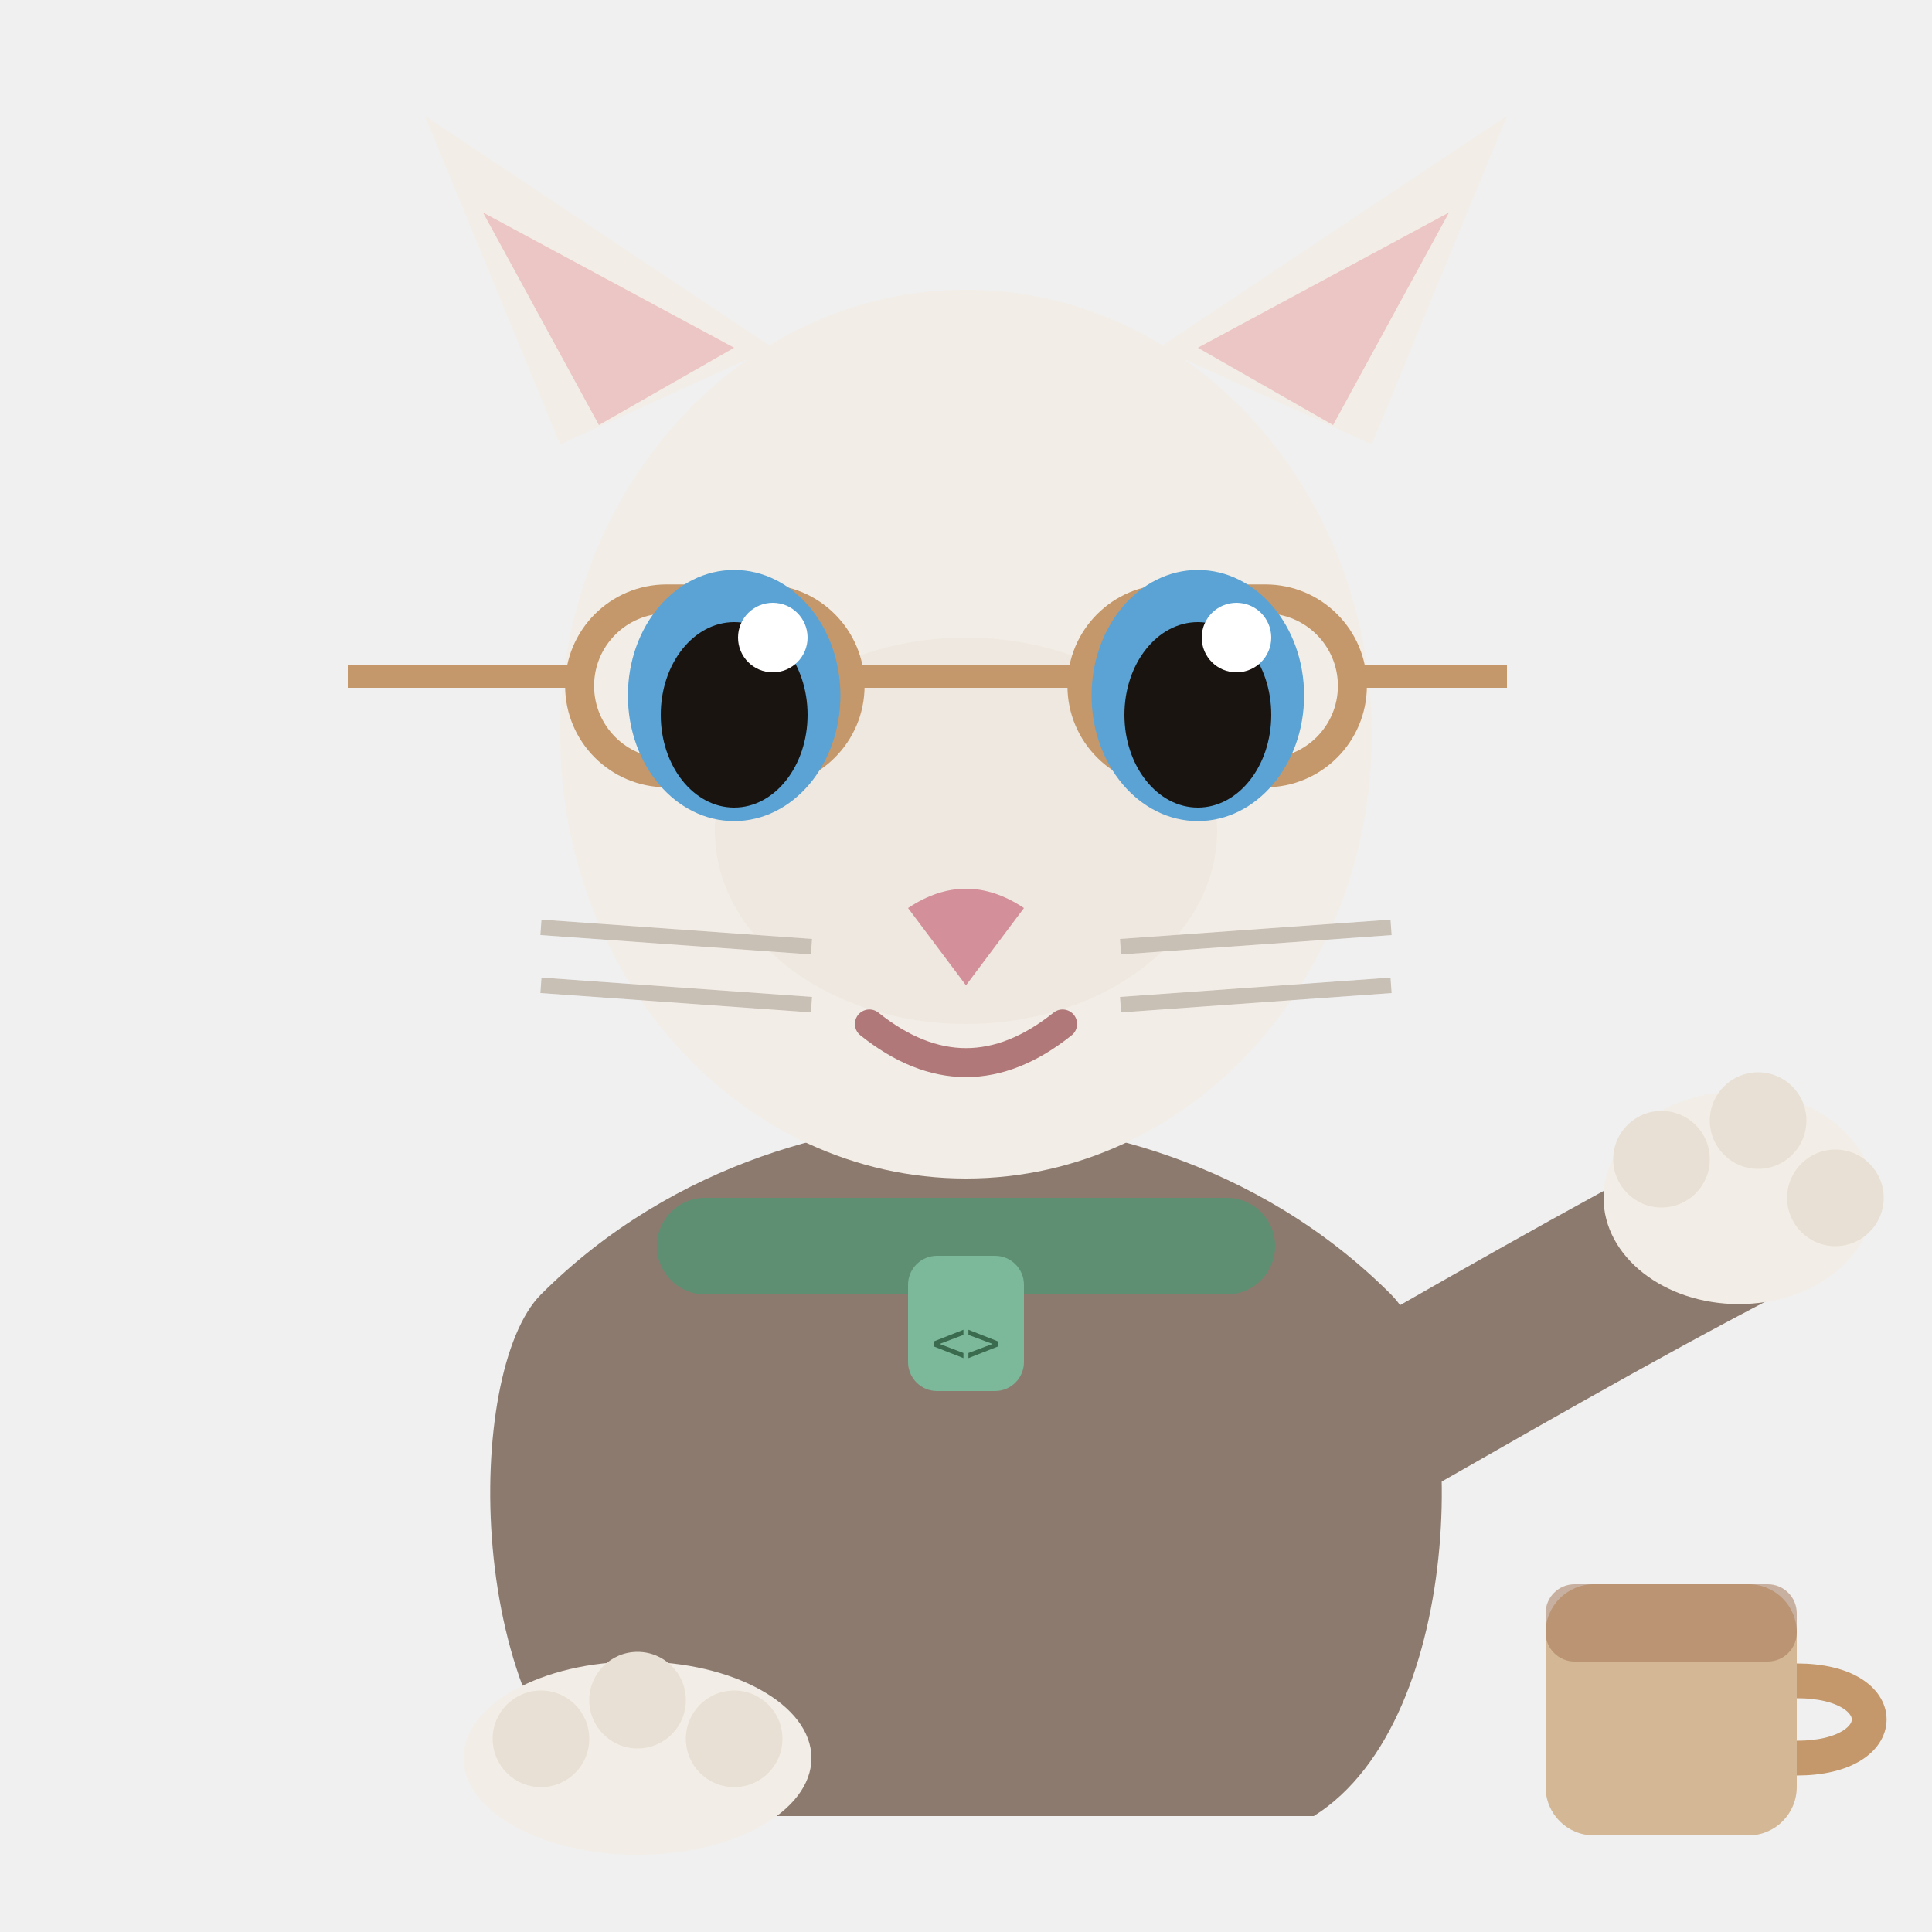
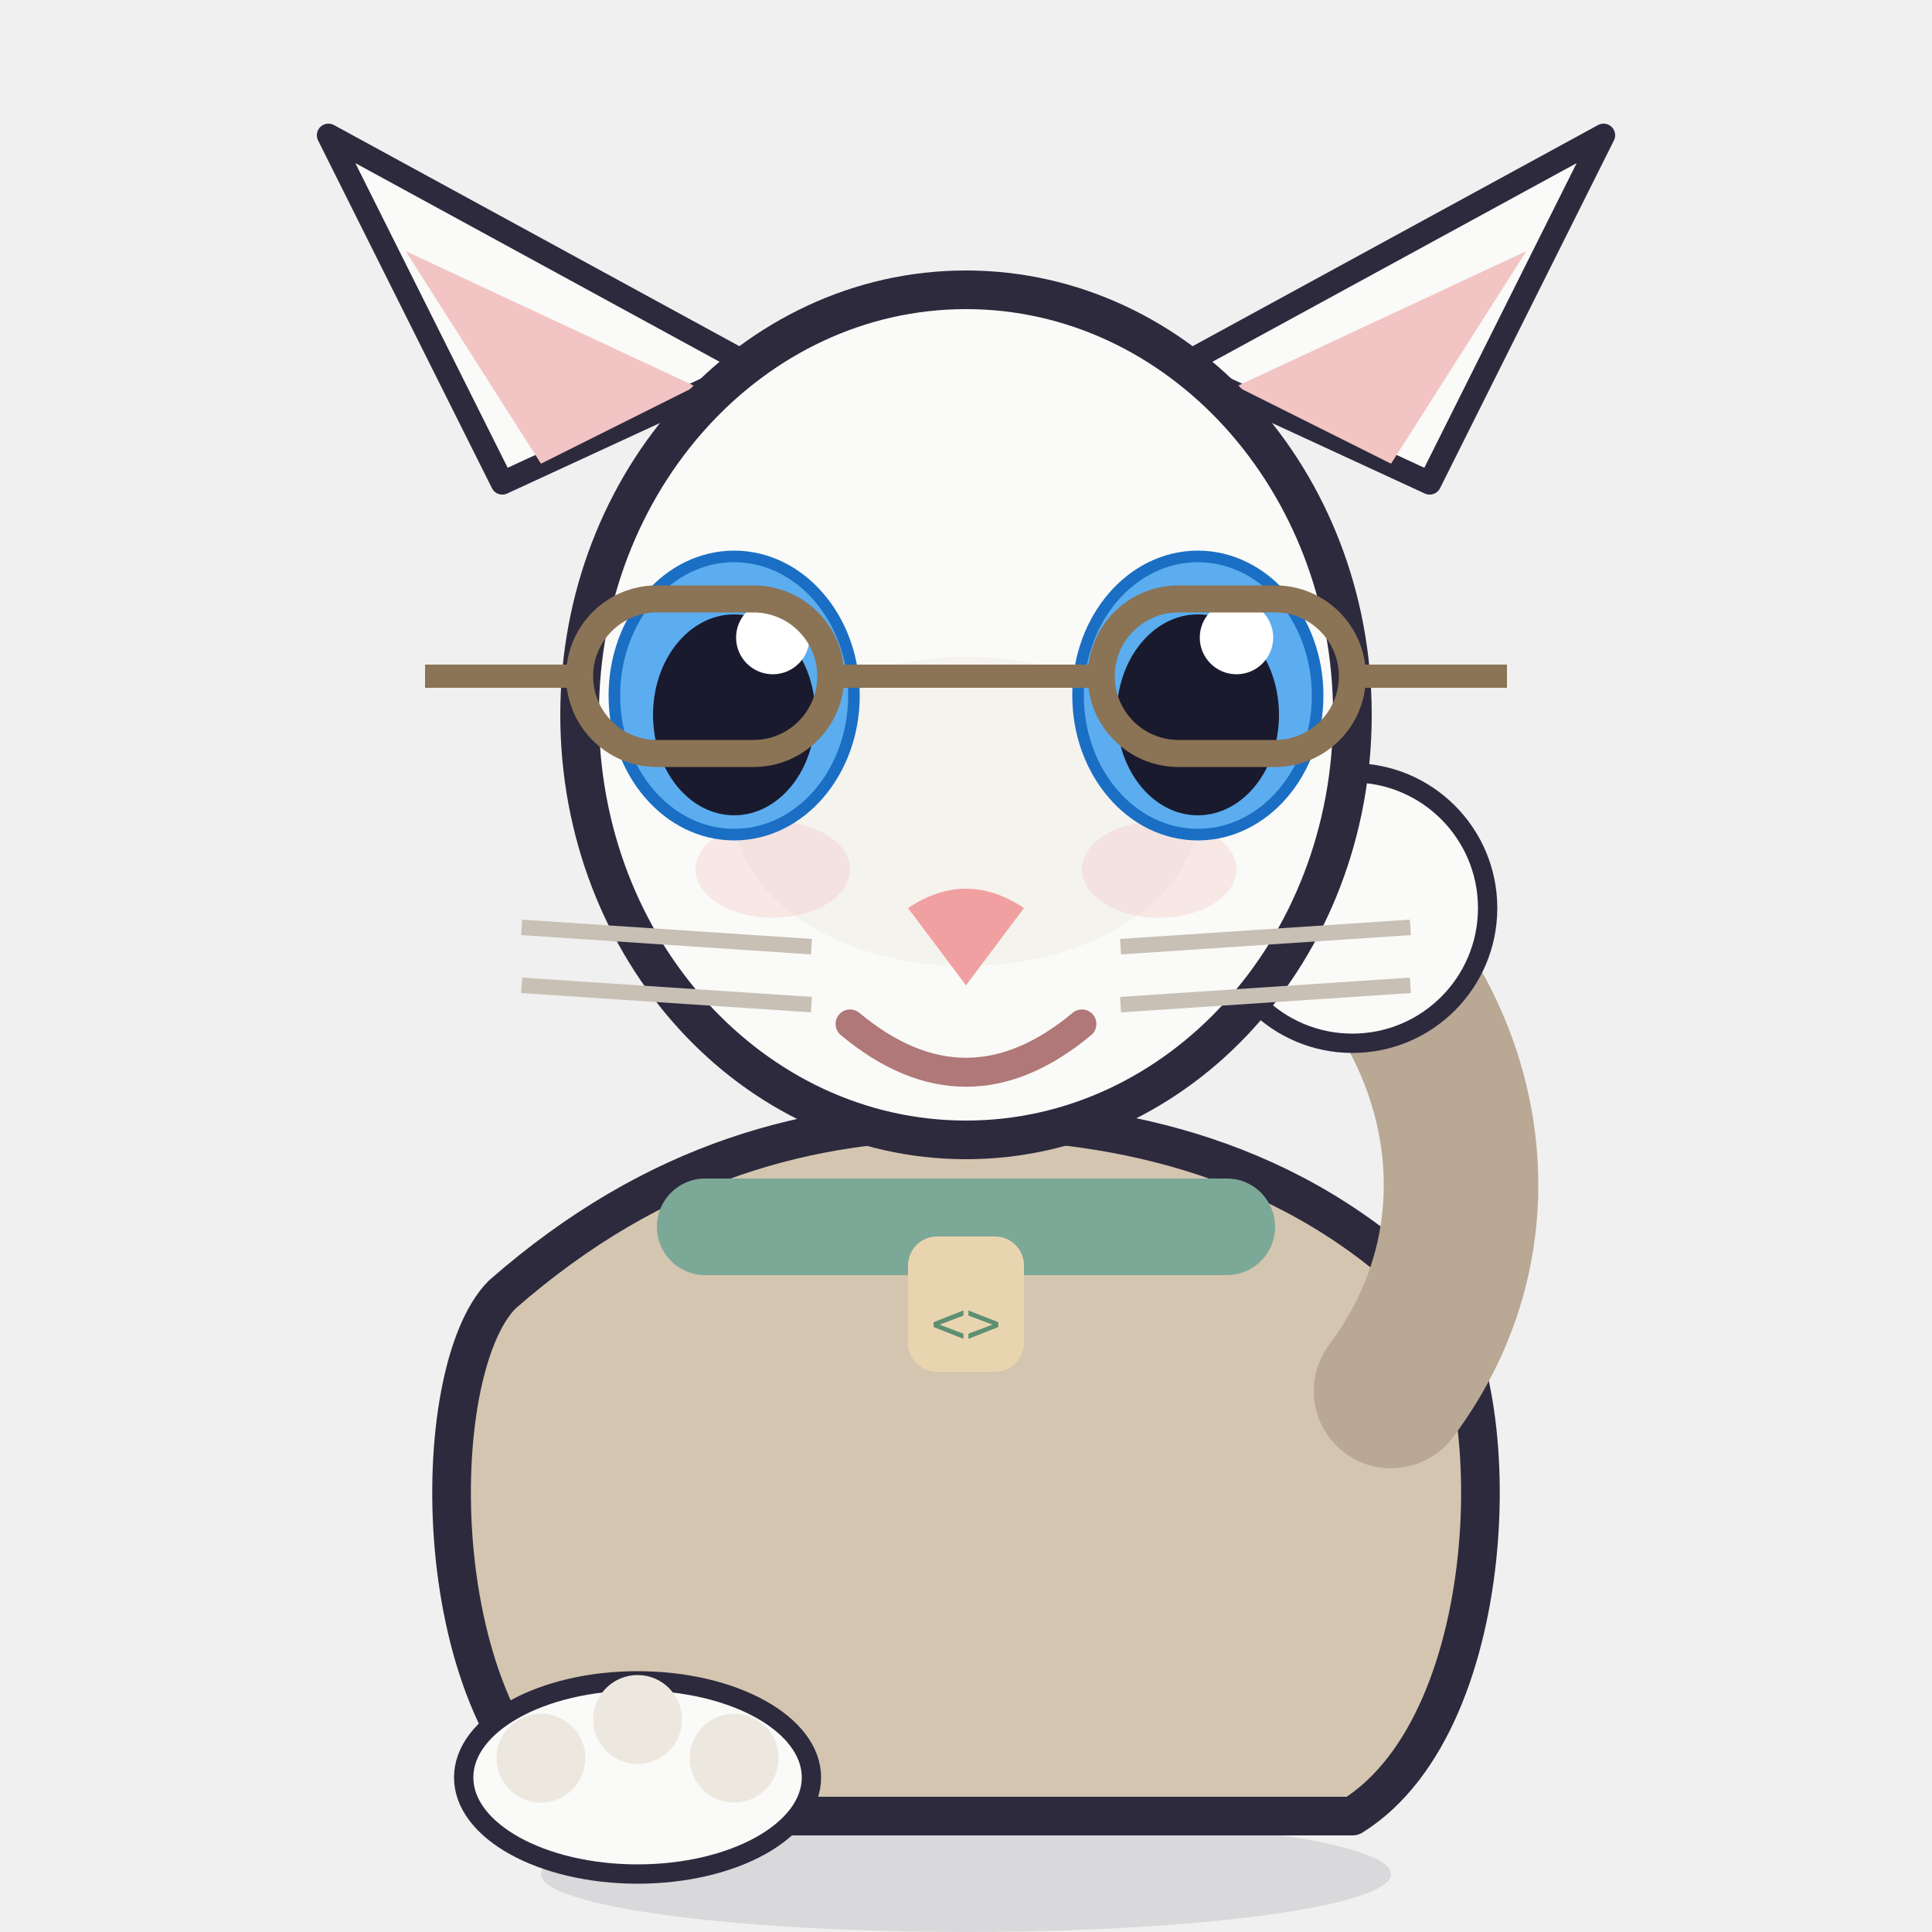
- <svg xmlns="http://www.w3.org/2000/svg" viewBox="0 0 100 100" width="100" height="100" role="img" aria-label="Staff Casey — point">
-   <path d="M28,67 C24,71 24,89 32,94 L68,94 C76,89 76,71 72,67 C65,60 56,58 50,58 C44,58 35,60 28,67 Z" fill="#8C7A6E" />
-   <rect x="80" y="82" width="13" height="13" rx="2.5" fill="#D4B896" />
-   <path d="M93,87 C98,87 98,91 93,91" stroke="#C4986A" stroke-width="1.8" fill="none" />
-   <rect x="80" y="82" width="13" height="4" rx="1.5" fill="#A07050" opacity="0.5" />
-   <ellipse cx="33" cy="91" rx="9" ry="5" fill="#F2EDE6" />
-   <circle cx="28" cy="90" r="2.5" fill="#E8E0D4" />
-   <circle cx="33" cy="88" r="2.5" fill="#E8E0D4" />
-   <circle cx="38" cy="90" r="2.5" fill="#E8E0D4" />
-   <path d="M72,73 C79,69 86,65 92,62" stroke="#8C7A6E" stroke-width="9" fill="none" stroke-linecap="round" />
-   <ellipse cx="90" cy="62" rx="7" ry="5.5" fill="#F2EDE6" />
-   <circle cx="86" cy="60" r="2.5" fill="#E8E0D4" />
-   <circle cx="91" cy="58" r="2.5" fill="#E8E0D4" />
-   <circle cx="95" cy="62" r="2.5" fill="#E8E0D4" />
-   <rect x="34" y="62" width="32" height="5" rx="2.5" fill="#5E8F72" />
-   <rect x="47" y="65" width="6" height="7" rx="1.5" fill="#7CB89A" />
-   <text x="50" y="70.5" text-anchor="middle" font-family="monospace" font-size="3" fill="#3A6B4F">&lt;&gt;</text>
-   <ellipse cx="50" cy="38" rx="21" ry="23" fill="#F2EDE6" />
-   <ellipse cx="50" cy="43" rx="13" ry="10" fill="#E8E0D4" opacity="0.35" />
-   <path d="M29,23 L22,6 L40,18 Z" fill="#F2EDE6" />
-   <path d="M31,22 L25,11 L38,18 Z" fill="#EAB5B5" opacity="0.7" />
-   <path d="M71,23 L78,6 L60,18 Z" fill="#F2EDE6" />
-   <path d="M69,22 L75,11 L62,18 Z" fill="#EAB5B5" opacity="0.7" />
-   <rect x="30" y="31" width="14" height="9" rx="4.5" fill="none" stroke="#C4986A" stroke-width="1.5" />
-   <rect x="56" y="31" width="14" height="9" rx="4.5" fill="none" stroke="#C4986A" stroke-width="1.5" />
-   <line x1="44" y1="35" x2="56" y2="35" stroke="#C4986A" stroke-width="1.2" />
-   <line x1="18" y1="35" x2="30" y2="35" stroke="#C4986A" stroke-width="1.2" />
-   <line x1="70" y1="35" x2="78" y2="35" stroke="#C4986A" stroke-width="1.2" />
-   <ellipse cx="38" cy="36" rx="5.5" ry="6.5" fill="#5BA3D4" />
-   <ellipse cx="38" cy="37" rx="3.8" ry="4.8" fill="#1A1410" />
-   <circle cx="40" cy="33" r="1.8" fill="#fff" />
-   <ellipse cx="62" cy="36" rx="5.5" ry="6.5" fill="#5BA3D4" />
-   <ellipse cx="62" cy="37" rx="3.8" ry="4.8" fill="#1A1410" />
-   <circle cx="64" cy="33" r="1.8" fill="#fff" />
-   <path d="M47,47 L50,51 L53,47 Q50,45 47,47 Z" fill="#D4909A" />
-   <path d="M45,53 Q50,57 55,53" stroke="#B07878" stroke-width="1.5" fill="none" stroke-linecap="round" />
-   <line x1="28" y1="48" x2="42" y2="49" stroke="#C8BFB5" stroke-width="0.8" />
-   <line x1="28" y1="51" x2="42" y2="52" stroke="#C8BFB5" stroke-width="0.8" />
-   <line x1="58" y1="49" x2="72" y2="48" stroke="#C8BFB5" stroke-width="0.8" />
-   <line x1="58" y1="52" x2="72" y2="51" stroke="#C8BFB5" stroke-width="0.8" />
+ <svg xmlns="http://www.w3.org/2000/svg" viewBox="0 0 100 100" width="100" height="100" role="img" aria-label="Staff Casey, point">
+   <ellipse cx="50" cy="97" rx="22" ry="3" fill="#2D2A3E" opacity="0.12" />
+   <path d="M26,67 C22,71 22,89 30,94 L70,94 C78,89 78,71 74,67 C67,60 58,58 50,58 C42,58 34,60 26,67 Z" fill="#D4C5B0" stroke="#2D2A3E" stroke-width="2" stroke-linejoin="round" />
+   <rect x="34" y="61" width="32" height="5" rx="2.5" fill="#7CA897" />
+   <rect x="47" y="64" width="6" height="7" rx="1.5" fill="#E8D5B0" />
+   <text x="50" y="69.5" text-anchor="middle" font-family="monospace" font-size="3" fill="#5E8F72">&lt;&gt;</text>
+   <ellipse cx="33" cy="92" rx="9" ry="5" fill="#FAFAF8" stroke="#2D2A3E" stroke-width="1" />
+   <circle cx="28" cy="91" r="2.3" fill="#EDE8DF" />
+   <circle cx="33" cy="89" r="2.3" fill="#EDE8DF" />
+   <circle cx="38" cy="91" r="2.3" fill="#EDE8DF" />
+   <path d="M72,72 C78,64 76,54 70,48" stroke="#B8A894" stroke-width="8" fill="none" stroke-linecap="round" />
+   <ellipse cx="70" cy="47" rx="7" ry="7" fill="#FAFAF8" stroke="#2D2A3E" stroke-width="1" />
+   <g>
+     <path d="M26,25 L17,7 L39,19 Z" fill="#FAFAF8" stroke="#2D2A3E" stroke-width="1.2" stroke-linejoin="round" />
+     <path d="M28,24 L21,13 L36,20 Z" fill="#F2C4C4" />
+     <path d="M74,25 L83,7 L61,19 Z" fill="#FAFAF8" stroke="#2D2A3E" stroke-width="1.2" stroke-linejoin="round" />
+     <path d="M72,24 L79,13 L64,20 Z" fill="#F2C4C4" />
+     <ellipse cx="50" cy="37" rx="20" ry="22" fill="#FAFAF8" stroke="#2D2A3E" stroke-width="2" stroke-linejoin="round" />
+     <ellipse cx="50" cy="42" rx="12" ry="8" fill="#EDE8DF" opacity="0.4" />
+     <ellipse cx="40" cy="45" rx="4" ry="2.5" fill="#F2C4C4" opacity="0.35" />
+     <ellipse cx="60" cy="45" rx="4" ry="2.5" fill="#F2C4C4" opacity="0.35" />
+     <ellipse cx="38" cy="36" rx="6.2" ry="7.2" fill="#5BADF0" stroke="#1A6FC4" stroke-width="0.6" />
+     <ellipse cx="38" cy="37" rx="4.2" ry="5.2" fill="#1A1A2E" />
+     <circle cx="40" cy="33" r="1.9" fill="#FFFFFF" />
+     <ellipse cx="62" cy="36" rx="6.2" ry="7.2" fill="#5BADF0" stroke="#1A6FC4" stroke-width="0.6" />
+     <ellipse cx="62" cy="37" rx="4.2" ry="5.2" fill="#1A1A2E" />
+     <circle cx="64" cy="33" r="1.9" fill="#FFFFFF" />
+     <path d="M47,47 L50 51 L53,47 Q50,45 47,47 Z" fill="#F0A0A0" />
+     <path d="M44,53 Q50,58 56,53" stroke="#B07878" stroke-width="1.5" fill="none" stroke-linecap="round" />
+     <line x1="27" y1="48" x2="42" y2="49" stroke="#C8BFB5" stroke-width="0.8" />
+     <line x1="27" y1="51" x2="42" y2="52" stroke="#C8BFB5" stroke-width="0.8" />
+     <line x1="58" y1="49" x2="73" y2="48" stroke="#C8BFB5" stroke-width="0.8" />
+     <line x1="58" y1="52" x2="73" y2="51" stroke="#C8BFB5" stroke-width="0.8" />
+     <rect x="30" y="31" width="13" height="8" rx="4" fill="none" stroke="#8B7355" stroke-width="1.4" />
+     <rect x="57" y="31" width="13" height="8" rx="4" fill="none" stroke="#8B7355" stroke-width="1.4" />
+     <line x1="43" y1="35" x2="57" y2="35" stroke="#8B7355" stroke-width="1.2" />
+     <line x1="22" y1="35" x2="30" y2="35" stroke="#8B7355" stroke-width="1.2" />
+     <line x1="70" y1="35" x2="78" y2="35" stroke="#8B7355" stroke-width="1.2" />
+   </g>
</svg>
